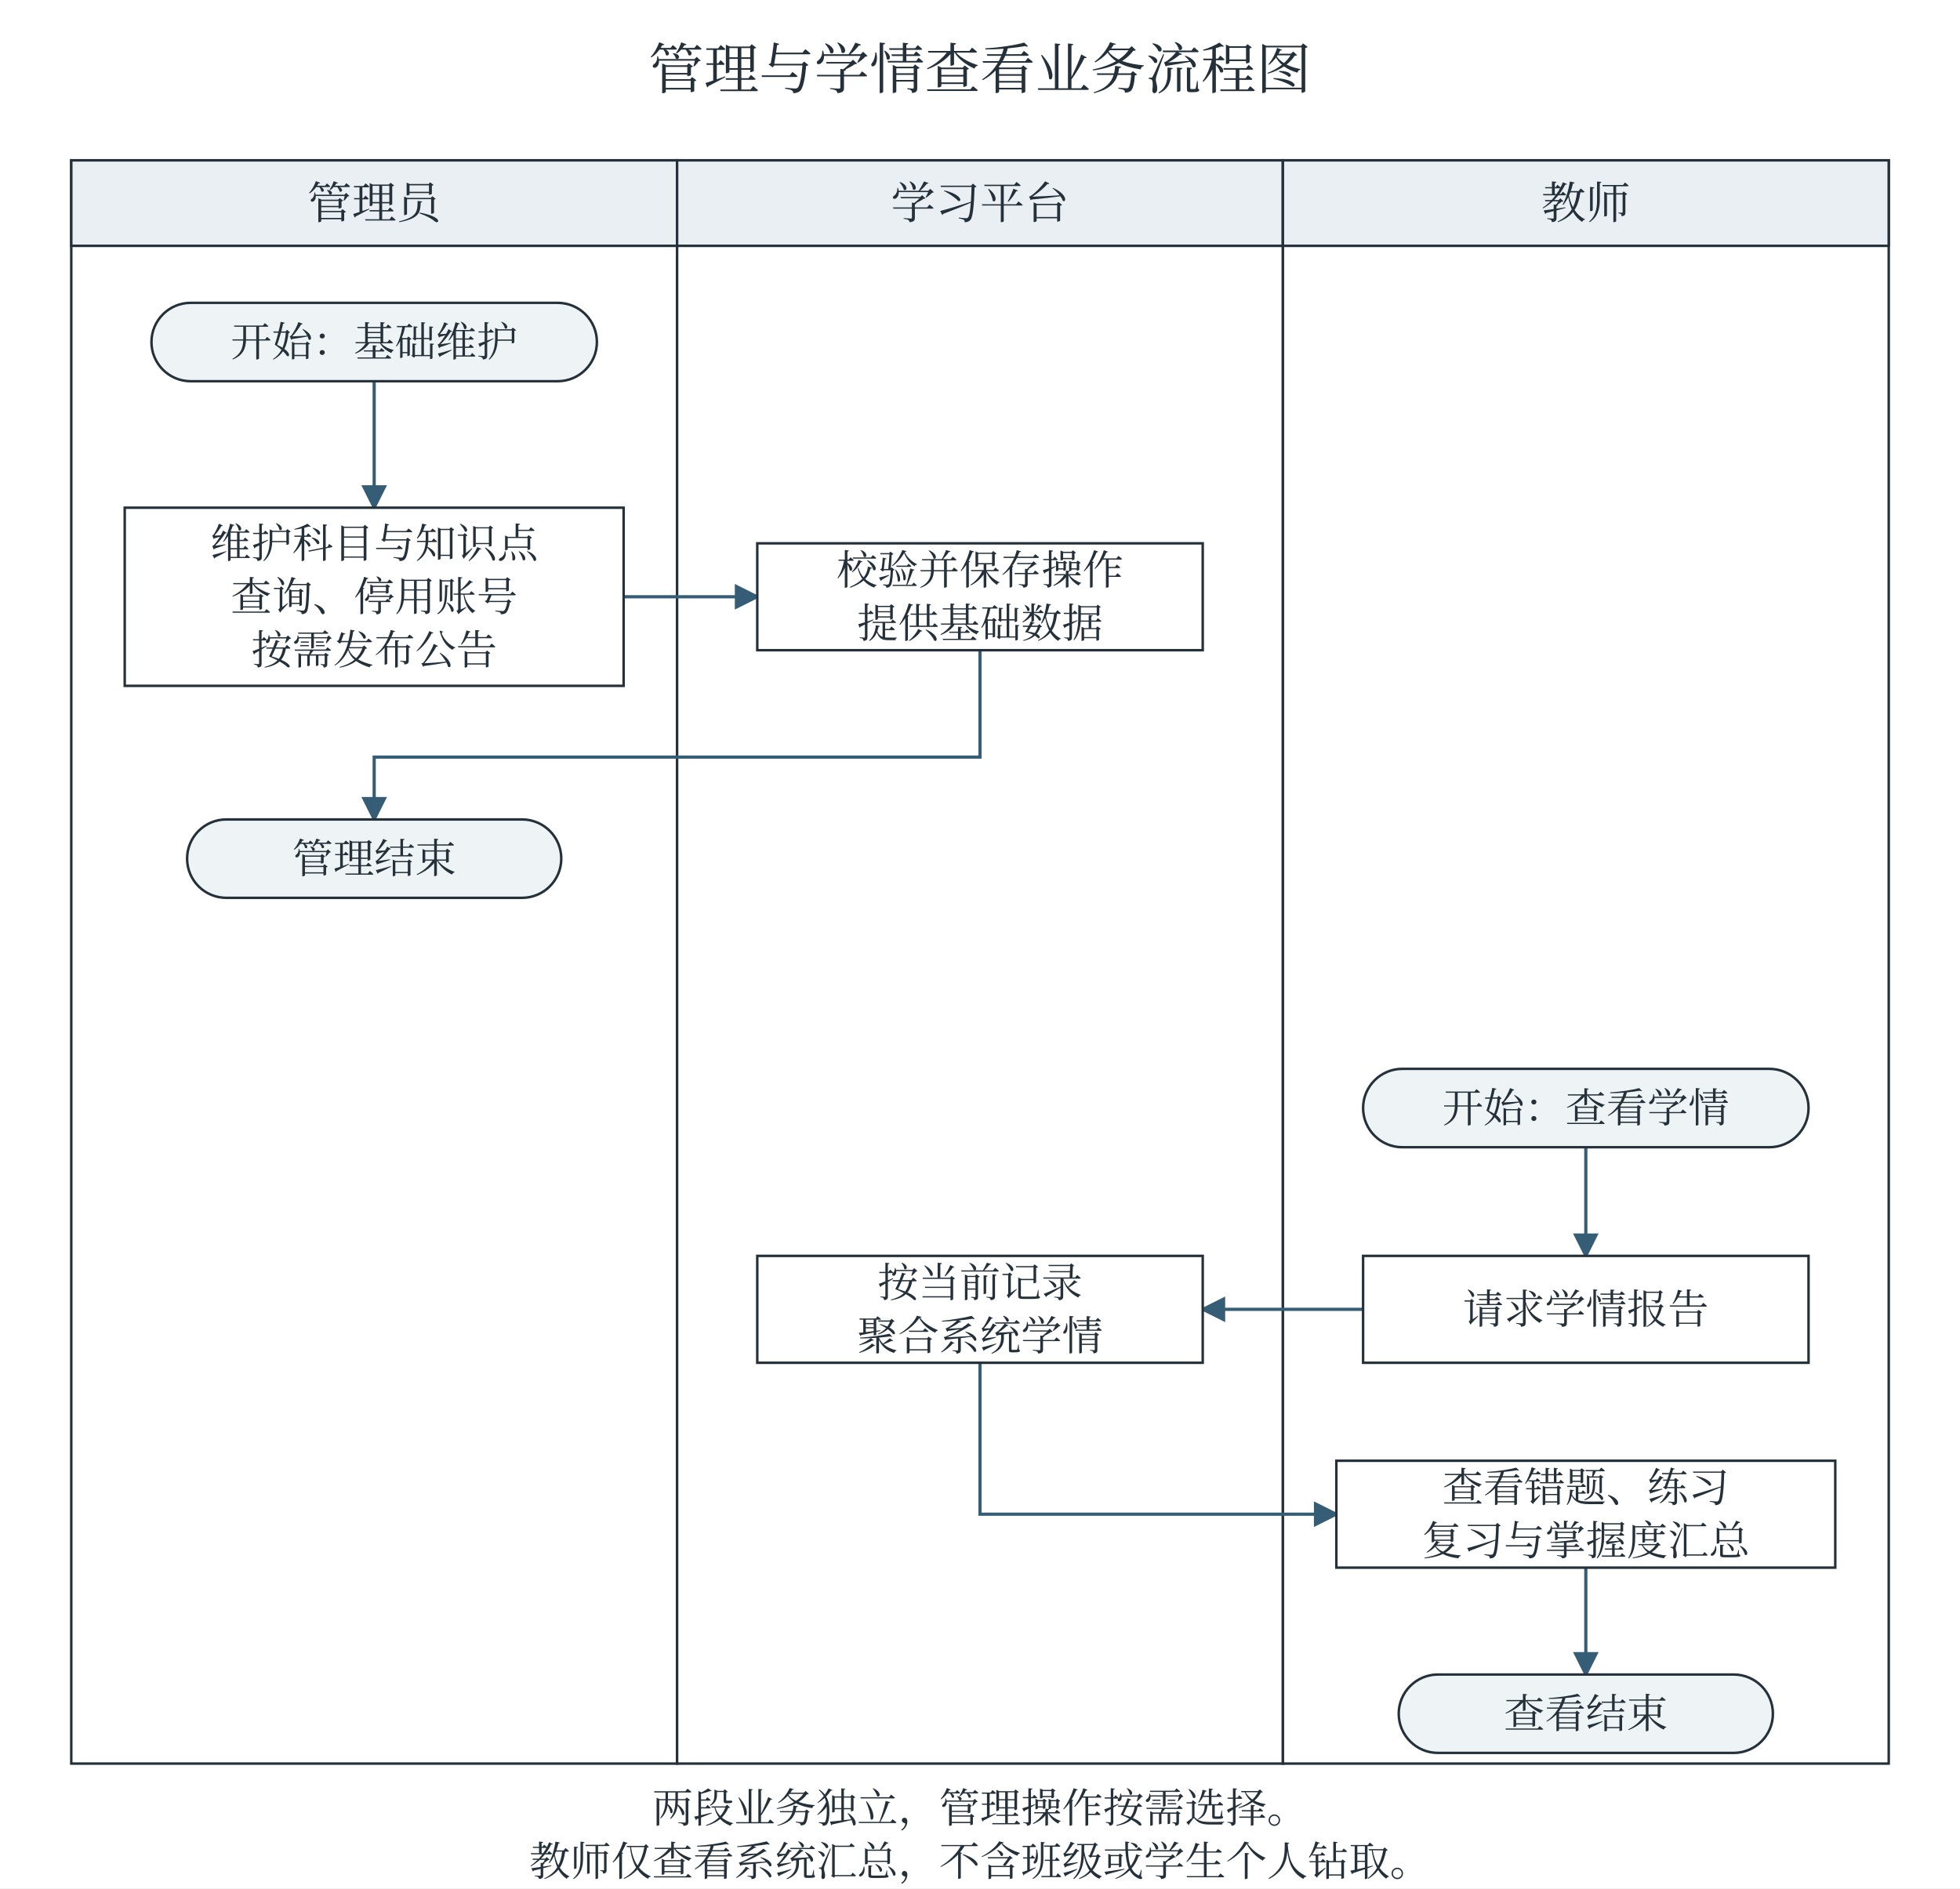
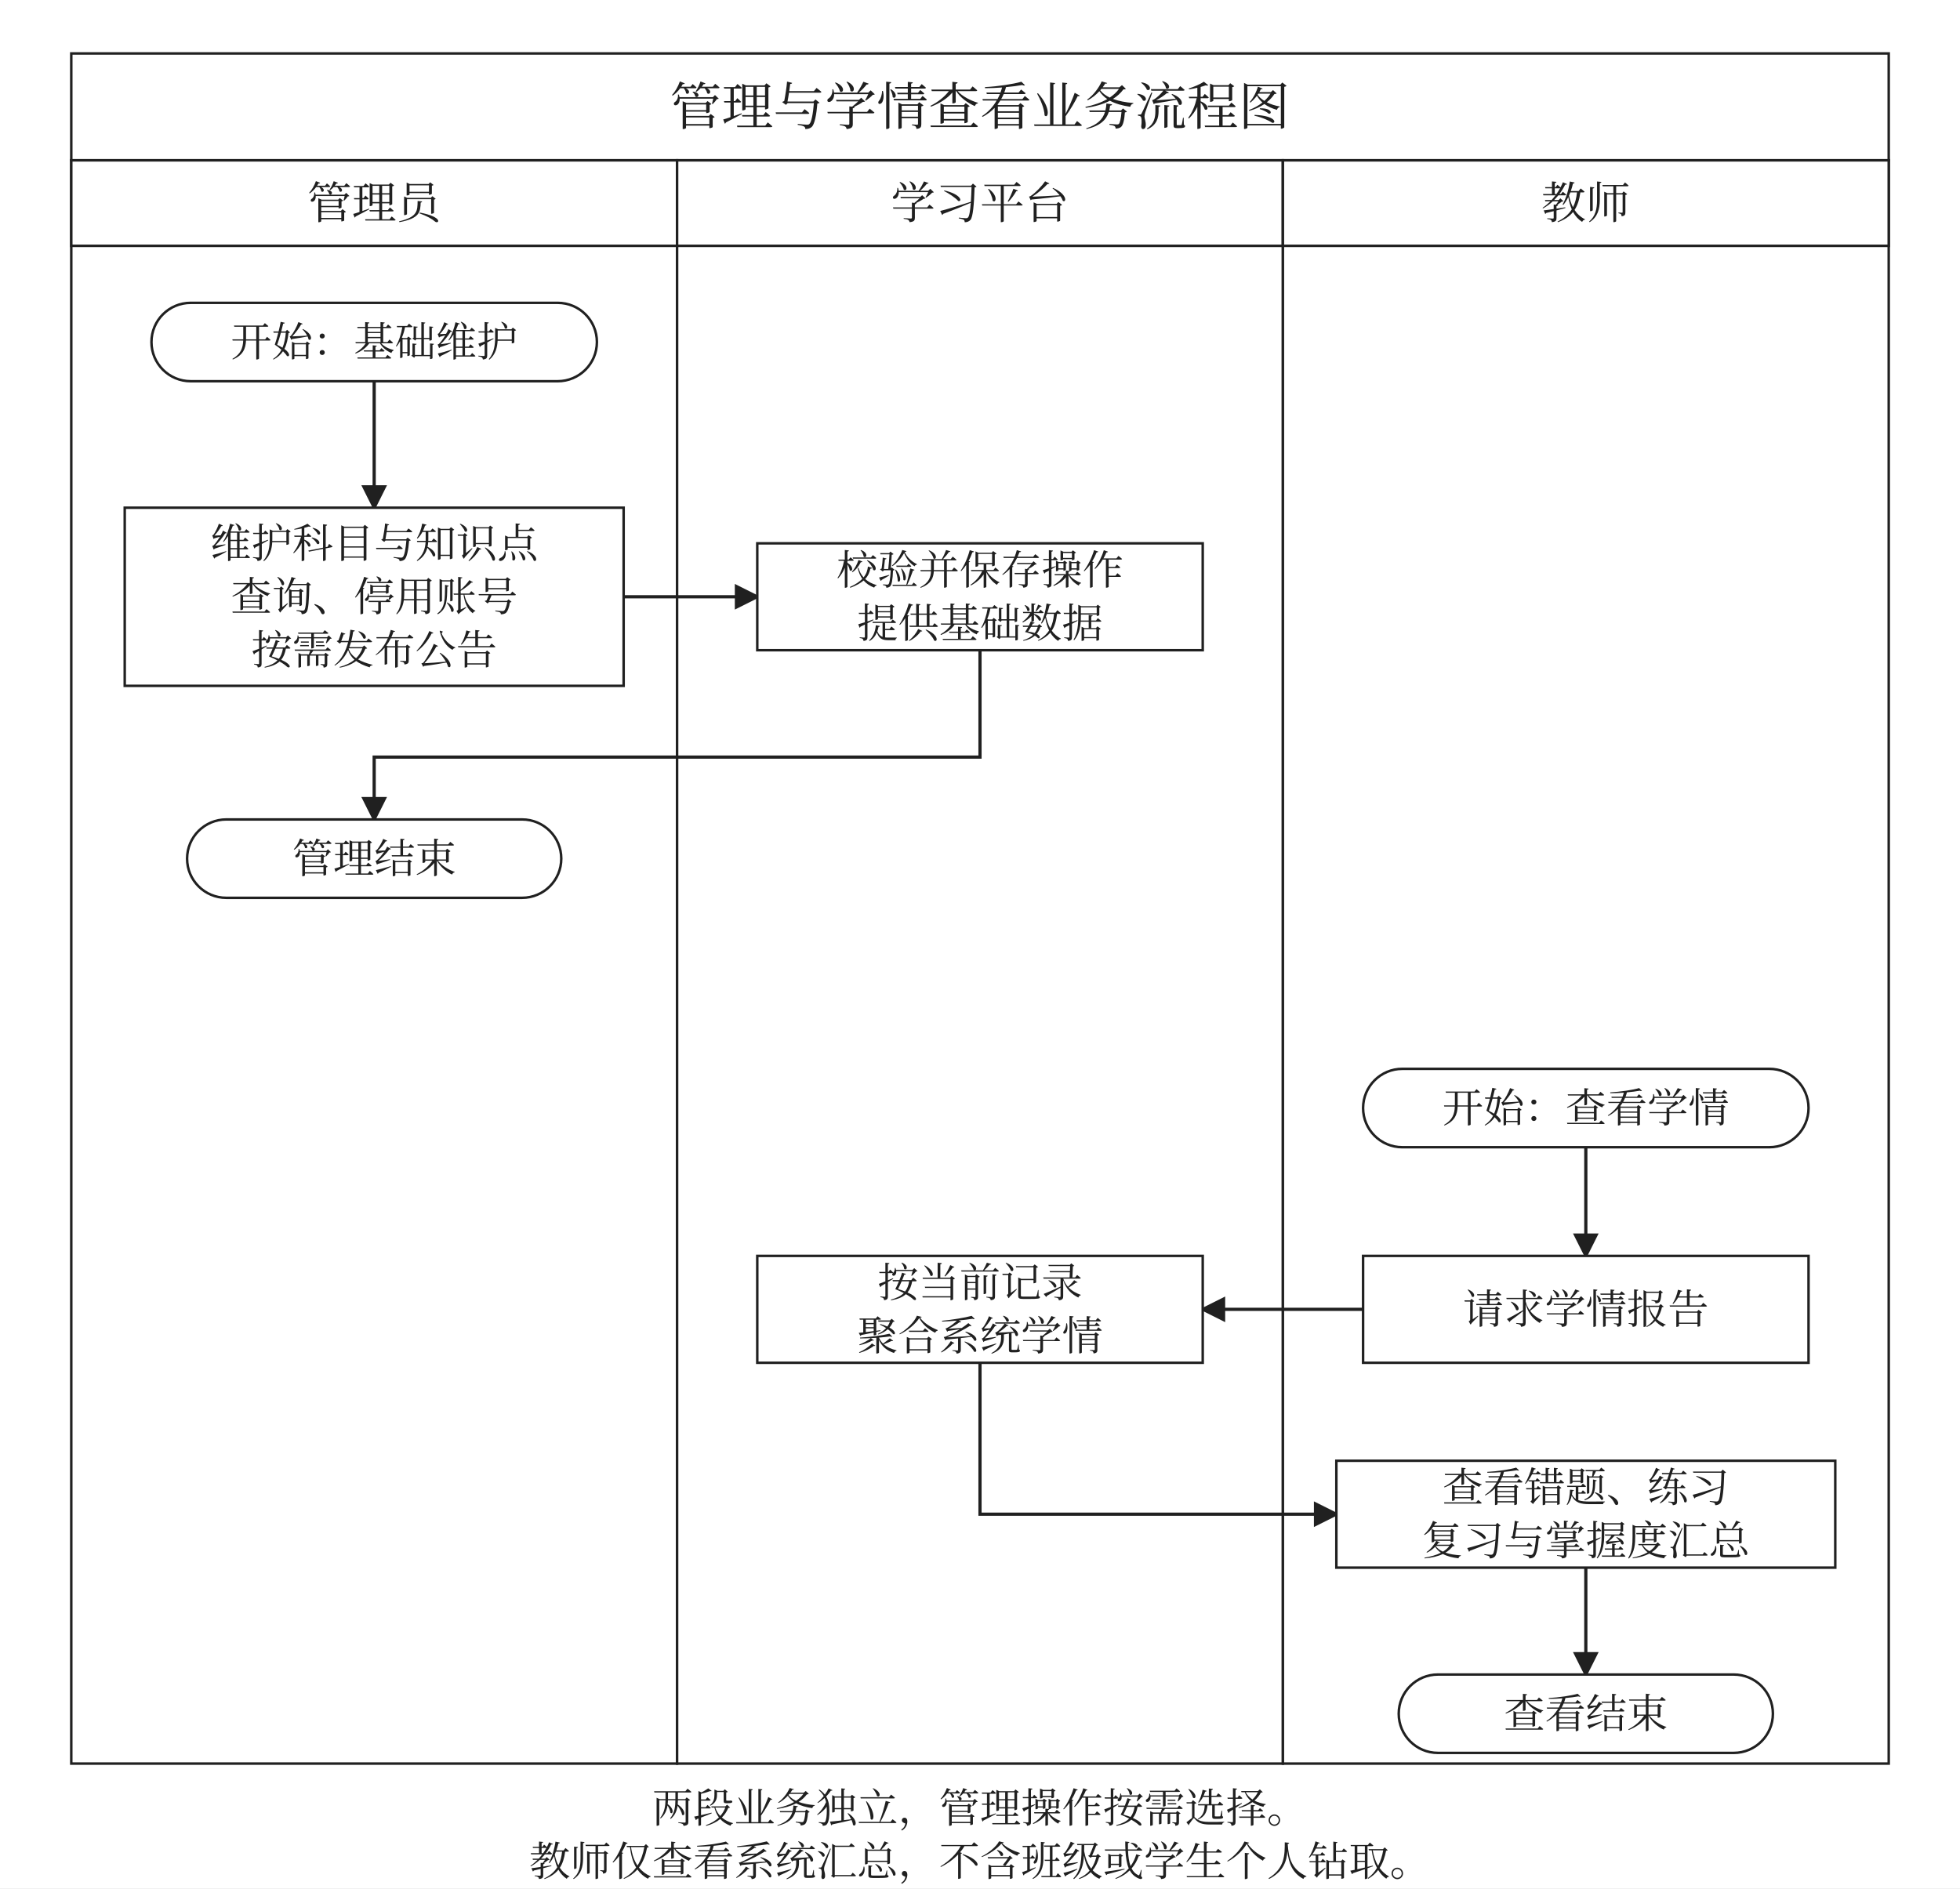
<svg xmlns="http://www.w3.org/2000/svg" width="1100" height="1060" viewBox="0 0 1100 1060">
  <defs>
    <marker id="arrow" markerWidth="8" markerHeight="8" refX="7" refY="4" orient="auto">
-       <path d="M0,0 L8,4 L0,8 Z" fill="#355e76" />
+       <path d="M0,0 L8,4 L0,8 Z" fill="#202020" />
    </marker>
  </defs>
  <rect width="1100" height="1060" fill="white" />
-   <text x="550" y="49.85" text-anchor="middle" font-family="Noto Serif SC,Noto Serif CJK SC,SimSun,宋体,serif" font-size="31" fill="#25313a">管理与学情查看业务流程图</text>
-   <rect x="40.0" y="90" width="340.0" height="900" rx="0" fill="#ffffff" stroke="#25313a" stroke-width="1.4" />
-   <rect x="40.0" y="90" width="340.0" height="48" rx="0" fill="#e9eff3" stroke="#25313a" stroke-width="1.4" />
-   <text x="210.0" y="122.75" text-anchor="middle" font-family="Noto Serif SC,Noto Serif CJK SC,SimSun,宋体,serif" font-size="25" fill="#25313a">管理员</text>
-   <rect x="380.0" y="90" width="340.0" height="900" rx="0" fill="#ffffff" stroke="#25313a" stroke-width="1.4" />
-   <rect x="380.0" y="90" width="340.0" height="48" rx="0" fill="#e9eff3" stroke="#25313a" stroke-width="1.4" />
-   <text x="550.0" y="122.75" text-anchor="middle" font-family="Noto Serif SC,Noto Serif CJK SC,SimSun,宋体,serif" font-size="25" fill="#25313a">学习平台</text>
-   <rect x="720.0" y="90" width="340.0" height="900" rx="0" fill="#ffffff" stroke="#25313a" stroke-width="1.4" />
-   <rect x="720.0" y="90" width="340.0" height="48" rx="0" fill="#e9eff3" stroke="#25313a" stroke-width="1.4" />
-   <text x="890.0" y="122.75" text-anchor="middle" font-family="Noto Serif SC,Noto Serif CJK SC,SimSun,宋体,serif" font-size="25" fill="#25313a">教师</text>
-   <polyline points="210.0,214 210.0,285" fill="none" stroke="#355e76" stroke-width="1.8" marker-end="url(#arrow)" />
-   <polyline points="350.0,335.0 425.0,335.0" fill="none" stroke="#355e76" stroke-width="1.8" marker-end="url(#arrow)" />
-   <polyline points="550.0,365 550,425 210,425 210.0,460" fill="none" stroke="#355e76" stroke-width="1.8" marker-end="url(#arrow)" />
-   <polyline points="890.0,644 890.0,705" fill="none" stroke="#355e76" stroke-width="1.8" marker-end="url(#arrow)" />
-   <polyline points="765.0,735.0 675.0,735.0" fill="none" stroke="#355e76" stroke-width="1.8" marker-end="url(#arrow)" />
-   <polyline points="550.0,765 550,850 750.0,850.0" fill="none" stroke="#355e76" stroke-width="1.8" marker-end="url(#arrow)" />
-   <polyline points="890.0,880 890.0,940" fill="none" stroke="#355e76" stroke-width="1.8" marker-end="url(#arrow)" />
-   <rect x="85.0" y="170" width="250" height="44" rx="22.0" fill="#eef3f5" stroke="#25313a" stroke-width="1.4" />
-   <text x="210.0" y="200.05" text-anchor="middle" font-family="Noto Serif SC,Noto Serif CJK SC,SimSun,宋体,serif" font-size="23" fill="#25313a">开始：基础维护</text>
-   <rect x="70.0" y="285" width="280" height="100" rx="0" fill="#ffffff" stroke="#25313a" stroke-width="1.4" />
-   <text x="210.0" y="313.15" text-anchor="middle" font-family="Noto Serif SC,Noto Serif CJK SC,SimSun,宋体,serif" font-size="23" fill="#25313a">维护科目与知识点</text>
-   <text x="210.0" y="343.05" text-anchor="middle" font-family="Noto Serif SC,Noto Serif CJK SC,SimSun,宋体,serif" font-size="23" fill="#25313a">查询、停用账号</text>
-   <text x="210.0" y="372.95" text-anchor="middle" font-family="Noto Serif SC,Noto Serif CJK SC,SimSun,宋体,serif" font-size="23" fill="#25313a">按需发布公告</text>
-   <rect x="425.0" y="305" width="250" height="60" rx="0" fill="#ffffff" stroke="#25313a" stroke-width="1.4" />
-   <text x="550.0" y="328.1" text-anchor="middle" font-family="Noto Serif SC,Noto Serif CJK SC,SimSun,宋体,serif" font-size="23" fill="#25313a">校验并保存操作</text>
-   <text x="550.0" y="358.0" text-anchor="middle" font-family="Noto Serif SC,Noto Serif CJK SC,SimSun,宋体,serif" font-size="23" fill="#25313a">提供基础数据</text>
-   <rect x="105.0" y="460" width="210" height="44" rx="22.0" fill="#eef3f5" stroke="#25313a" stroke-width="1.4" />
-   <text x="210.0" y="490.05" text-anchor="middle" font-family="Noto Serif SC,Noto Serif CJK SC,SimSun,宋体,serif" font-size="23" fill="#25313a">管理结束</text>
-   <rect x="765.0" y="600" width="250" height="44" rx="22.0" fill="#eef3f5" stroke="#25313a" stroke-width="1.4" />
-   <text x="890.0" y="630.05" text-anchor="middle" font-family="Noto Serif SC,Noto Serif CJK SC,SimSun,宋体,serif" font-size="23" fill="#25313a">开始：查看学情</text>
-   <rect x="765.0" y="705" width="250" height="60" rx="0" fill="#ffffff" stroke="#25313a" stroke-width="1.4" />
-   <text x="890.0" y="743.05" text-anchor="middle" font-family="Noto Serif SC,Noto Serif CJK SC,SimSun,宋体,serif" font-size="23" fill="#25313a">请求学情报告</text>
-   <rect x="425.0" y="705" width="250" height="60" rx="0" fill="#ffffff" stroke="#25313a" stroke-width="1.4" />
-   <text x="550.0" y="728.1" text-anchor="middle" font-family="Noto Serif SC,Noto Serif CJK SC,SimSun,宋体,serif" font-size="23" fill="#25313a">按当前记录</text>
-   <text x="550.0" y="758" text-anchor="middle" font-family="Noto Serif SC,Noto Serif CJK SC,SimSun,宋体,serif" font-size="23" fill="#25313a">聚合系统学情</text>
-   <rect x="750.0" y="820" width="280" height="60" rx="0" fill="#ffffff" stroke="#25313a" stroke-width="1.4" />
-   <text x="890.0" y="843.1" text-anchor="middle" font-family="Noto Serif SC,Noto Serif CJK SC,SimSun,宋体,serif" font-size="23" fill="#25313a">查看错题、练习</text>
-   <text x="890.0" y="873" text-anchor="middle" font-family="Noto Serif SC,Noto Serif CJK SC,SimSun,宋体,serif" font-size="23" fill="#25313a">复习与掌握度汇总</text>
-   <rect x="785.0" y="940" width="210" height="44" rx="22.0" fill="#eef3f5" stroke="#25313a" stroke-width="1.4" />
-   <text x="890.0" y="970.05" text-anchor="middle" font-family="Noto Serif SC,Noto Serif CJK SC,SimSun,宋体,serif" font-size="23" fill="#25313a">查看结束</text>
-   <text x="550" y="1023.1" text-anchor="middle" font-family="Noto Serif SC,Noto Serif CJK SC,SimSun,宋体,serif" font-size="23" fill="#25313a">两段业务独立，管理操作按需选择。</text>
-   <text x="550" y="1053.0" text-anchor="middle" font-family="Noto Serif SC,Noto Serif CJK SC,SimSun,宋体,serif" font-size="23" fill="#25313a">教师仅查看系统汇总，不含班级或学生个人钻取。</text>
+   <rect x="40" y="30" width="1020" height="60" rx="0" fill="#ffffff" stroke="#202020" stroke-width="1.4" />
+   <text x="550" y="70.15" text-anchor="middle" font-size="29" fill="#202020">
+     <tspan font-family="SimSun,宋体,Noto Serif SC,Noto Serif CJK SC,serif">管理与学情查看业务流程图</tspan>
+   </text>
+   <rect x="40.0" y="90" width="340.0" height="900" rx="0" fill="#ffffff" stroke="#202020" stroke-width="1.4" />
+   <rect x="40.0" y="90" width="340.0" height="48" rx="0" fill="#ffffff" stroke="#202020" stroke-width="1.4" />
+   <text x="210.0" y="122.75" text-anchor="middle" font-size="25" fill="#202020">
+     <tspan font-family="SimSun,宋体,Noto Serif SC,Noto Serif CJK SC,serif">管理员</tspan>
+   </text>
+   <rect x="380.0" y="90" width="340.0" height="900" rx="0" fill="#ffffff" stroke="#202020" stroke-width="1.4" />
+   <rect x="380.0" y="90" width="340.0" height="48" rx="0" fill="#ffffff" stroke="#202020" stroke-width="1.4" />
+   <text x="550.0" y="122.75" text-anchor="middle" font-size="25" fill="#202020">
+     <tspan font-family="SimSun,宋体,Noto Serif SC,Noto Serif CJK SC,serif">学习平台</tspan>
+   </text>
+   <rect x="720.0" y="90" width="340.0" height="900" rx="0" fill="#ffffff" stroke="#202020" stroke-width="1.4" />
+   <rect x="720.0" y="90" width="340.0" height="48" rx="0" fill="#ffffff" stroke="#202020" stroke-width="1.4" />
+   <text x="890.0" y="122.75" text-anchor="middle" font-size="25" fill="#202020">
+     <tspan font-family="SimSun,宋体,Noto Serif SC,Noto Serif CJK SC,serif">教师</tspan>
+   </text>
+   <polyline points="210.0,214 210.0,285" fill="none" stroke="#202020" stroke-width="1.8" marker-end="url(#arrow)" />
+   <polyline points="350.0,335.0 425.0,335.0" fill="none" stroke="#202020" stroke-width="1.8" marker-end="url(#arrow)" />
+   <polyline points="550.0,365 550,425 210,425 210.0,460" fill="none" stroke="#202020" stroke-width="1.8" marker-end="url(#arrow)" />
+   <polyline points="890.0,644 890.0,705" fill="none" stroke="#202020" stroke-width="1.8" marker-end="url(#arrow)" />
+   <polyline points="765.0,735.0 675.0,735.0" fill="none" stroke="#202020" stroke-width="1.8" marker-end="url(#arrow)" />
+   <polyline points="550.0,765 550,850 750.0,850.0" fill="none" stroke="#202020" stroke-width="1.8" marker-end="url(#arrow)" />
+   <polyline points="890.0,880 890.0,940" fill="none" stroke="#202020" stroke-width="1.8" marker-end="url(#arrow)" />
+   <rect x="85.0" y="170" width="250" height="44" rx="22.0" fill="#ffffff" stroke="#202020" stroke-width="1.4" />
+   <text x="210.0" y="200.05" text-anchor="middle" font-size="23" fill="#202020">
+     <tspan font-family="SimSun,宋体,Noto Serif SC,Noto Serif CJK SC,serif">开始：基础维护</tspan>
+   </text>
+   <rect x="70.0" y="285" width="280" height="100" rx="0" fill="#ffffff" stroke="#202020" stroke-width="1.4" />
+   <text x="210.0" y="313.15" text-anchor="middle" font-size="23" fill="#202020">
+     <tspan font-family="SimSun,宋体,Noto Serif SC,Noto Serif CJK SC,serif">维护科目与知识点</tspan>
+   </text>
+   <text x="210.0" y="343.05" text-anchor="middle" font-size="23" fill="#202020">
+     <tspan font-family="SimSun,宋体,Noto Serif SC,Noto Serif CJK SC,serif">查询、停用账号</tspan>
+   </text>
+   <text x="210.0" y="372.95" text-anchor="middle" font-size="23" fill="#202020">
+     <tspan font-family="SimSun,宋体,Noto Serif SC,Noto Serif CJK SC,serif">按需发布公告</tspan>
+   </text>
+   <rect x="425.0" y="305" width="250" height="60" rx="0" fill="#ffffff" stroke="#202020" stroke-width="1.4" />
+   <text x="550.0" y="328.1" text-anchor="middle" font-size="23" fill="#202020">
+     <tspan font-family="SimSun,宋体,Noto Serif SC,Noto Serif CJK SC,serif">校验并保存操作</tspan>
+   </text>
+   <text x="550.0" y="358.0" text-anchor="middle" font-size="23" fill="#202020">
+     <tspan font-family="SimSun,宋体,Noto Serif SC,Noto Serif CJK SC,serif">提供基础数据</tspan>
+   </text>
+   <rect x="105.0" y="460" width="210" height="44" rx="22.0" fill="#ffffff" stroke="#202020" stroke-width="1.4" />
+   <text x="210.0" y="490.05" text-anchor="middle" font-size="23" fill="#202020">
+     <tspan font-family="SimSun,宋体,Noto Serif SC,Noto Serif CJK SC,serif">管理结束</tspan>
+   </text>
+   <rect x="765.0" y="600" width="250" height="44" rx="22.0" fill="#ffffff" stroke="#202020" stroke-width="1.4" />
+   <text x="890.0" y="630.05" text-anchor="middle" font-size="23" fill="#202020">
+     <tspan font-family="SimSun,宋体,Noto Serif SC,Noto Serif CJK SC,serif">开始：查看学情</tspan>
+   </text>
+   <rect x="765.0" y="705" width="250" height="60" rx="0" fill="#ffffff" stroke="#202020" stroke-width="1.4" />
+   <text x="890.0" y="743.05" text-anchor="middle" font-size="23" fill="#202020">
+     <tspan font-family="SimSun,宋体,Noto Serif SC,Noto Serif CJK SC,serif">请求学情报告</tspan>
+   </text>
+   <rect x="425.0" y="705" width="250" height="60" rx="0" fill="#ffffff" stroke="#202020" stroke-width="1.4" />
+   <text x="550.0" y="728.1" text-anchor="middle" font-size="23" fill="#202020">
+     <tspan font-family="SimSun,宋体,Noto Serif SC,Noto Serif CJK SC,serif">按当前记录</tspan>
+   </text>
+   <text x="550.0" y="758" text-anchor="middle" font-size="23" fill="#202020">
+     <tspan font-family="SimSun,宋体,Noto Serif SC,Noto Serif CJK SC,serif">聚合系统学情</tspan>
+   </text>
+   <rect x="750.0" y="820" width="280" height="60" rx="0" fill="#ffffff" stroke="#202020" stroke-width="1.4" />
+   <text x="890.0" y="843.1" text-anchor="middle" font-size="23" fill="#202020">
+     <tspan font-family="SimSun,宋体,Noto Serif SC,Noto Serif CJK SC,serif">查看错题、练习</tspan>
+   </text>
+   <text x="890.0" y="873" text-anchor="middle" font-size="23" fill="#202020">
+     <tspan font-family="SimSun,宋体,Noto Serif SC,Noto Serif CJK SC,serif">复习与掌握度汇总</tspan>
+   </text>
+   <rect x="785.0" y="940" width="210" height="44" rx="22.0" fill="#ffffff" stroke="#202020" stroke-width="1.4" />
+   <text x="890.0" y="970.05" text-anchor="middle" font-size="23" fill="#202020">
+     <tspan font-family="SimSun,宋体,Noto Serif SC,Noto Serif CJK SC,serif">查看结束</tspan>
+   </text>
+   <text x="550" y="1023.1" text-anchor="middle" font-size="23" fill="#202020">
+     <tspan font-family="SimSun,宋体,Noto Serif SC,Noto Serif CJK SC,serif">两段业务独立，管理操作按需选择。</tspan>
+   </text>
+   <text x="550" y="1053.0" text-anchor="middle" font-size="23" fill="#202020">
+     <tspan font-family="SimSun,宋体,Noto Serif SC,Noto Serif CJK SC,serif">教师仅查看系统汇总，不含班级或学生个人钻取。</tspan>
+   </text>
</svg>
